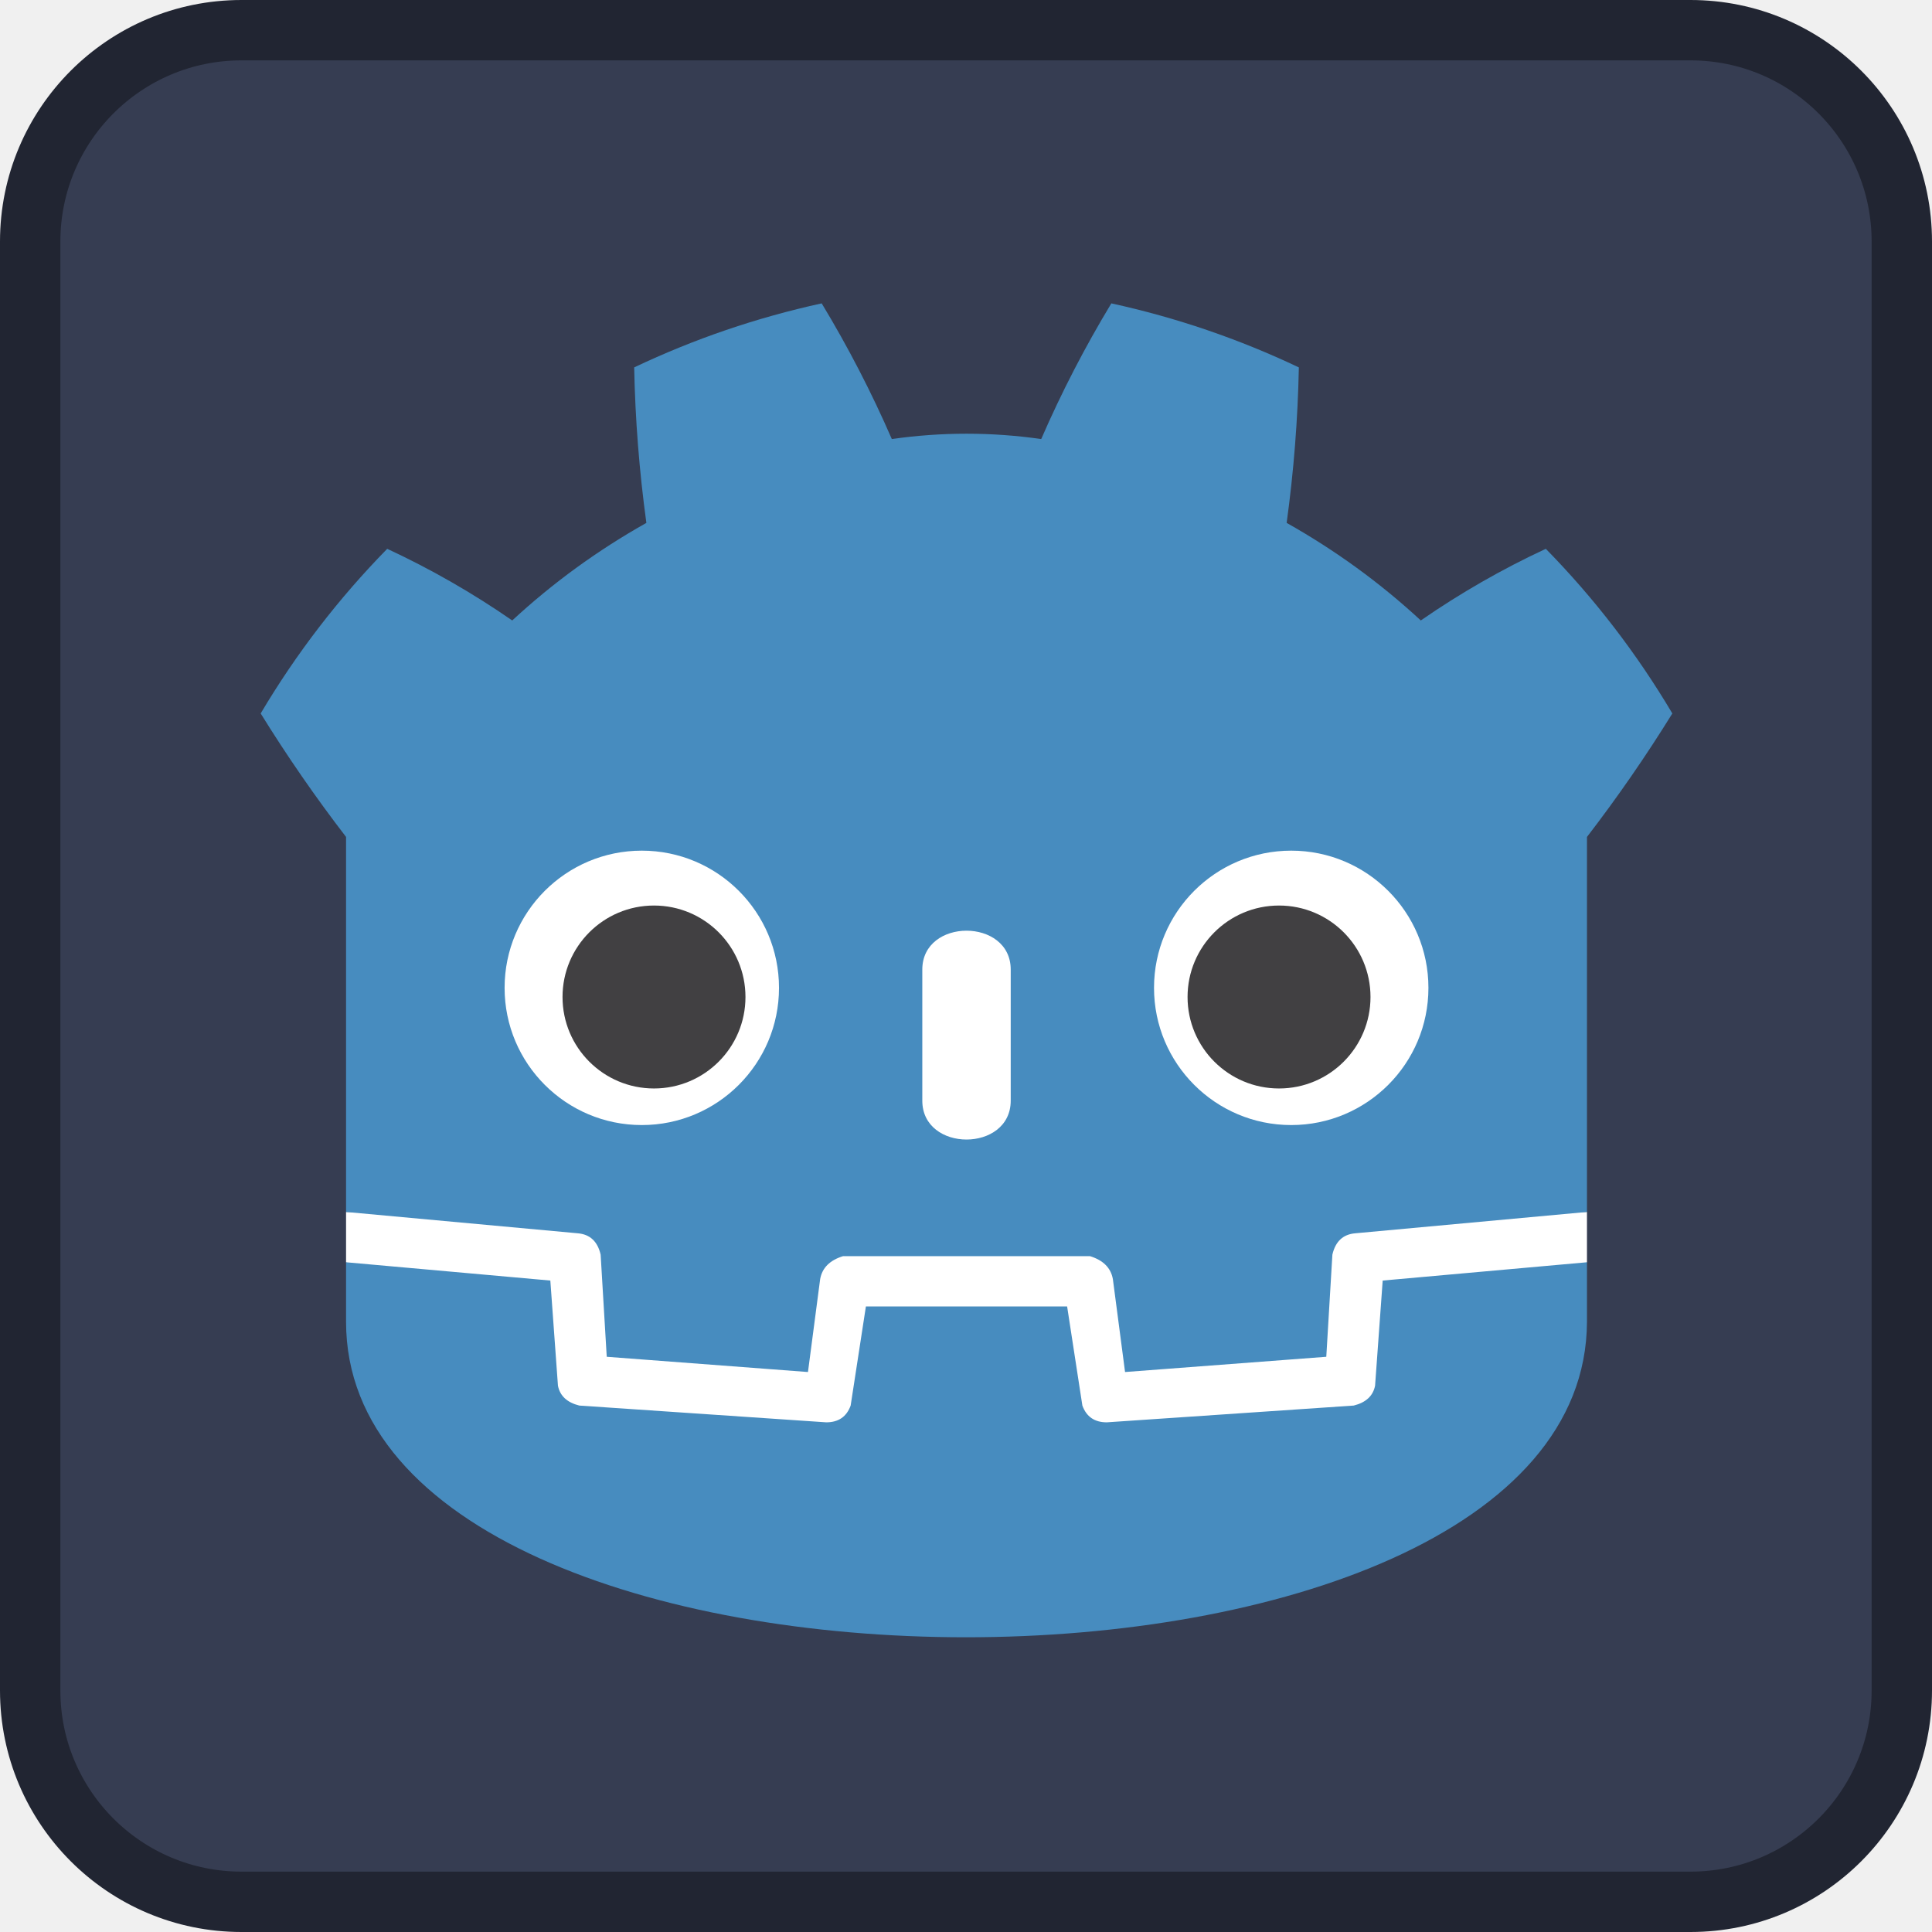
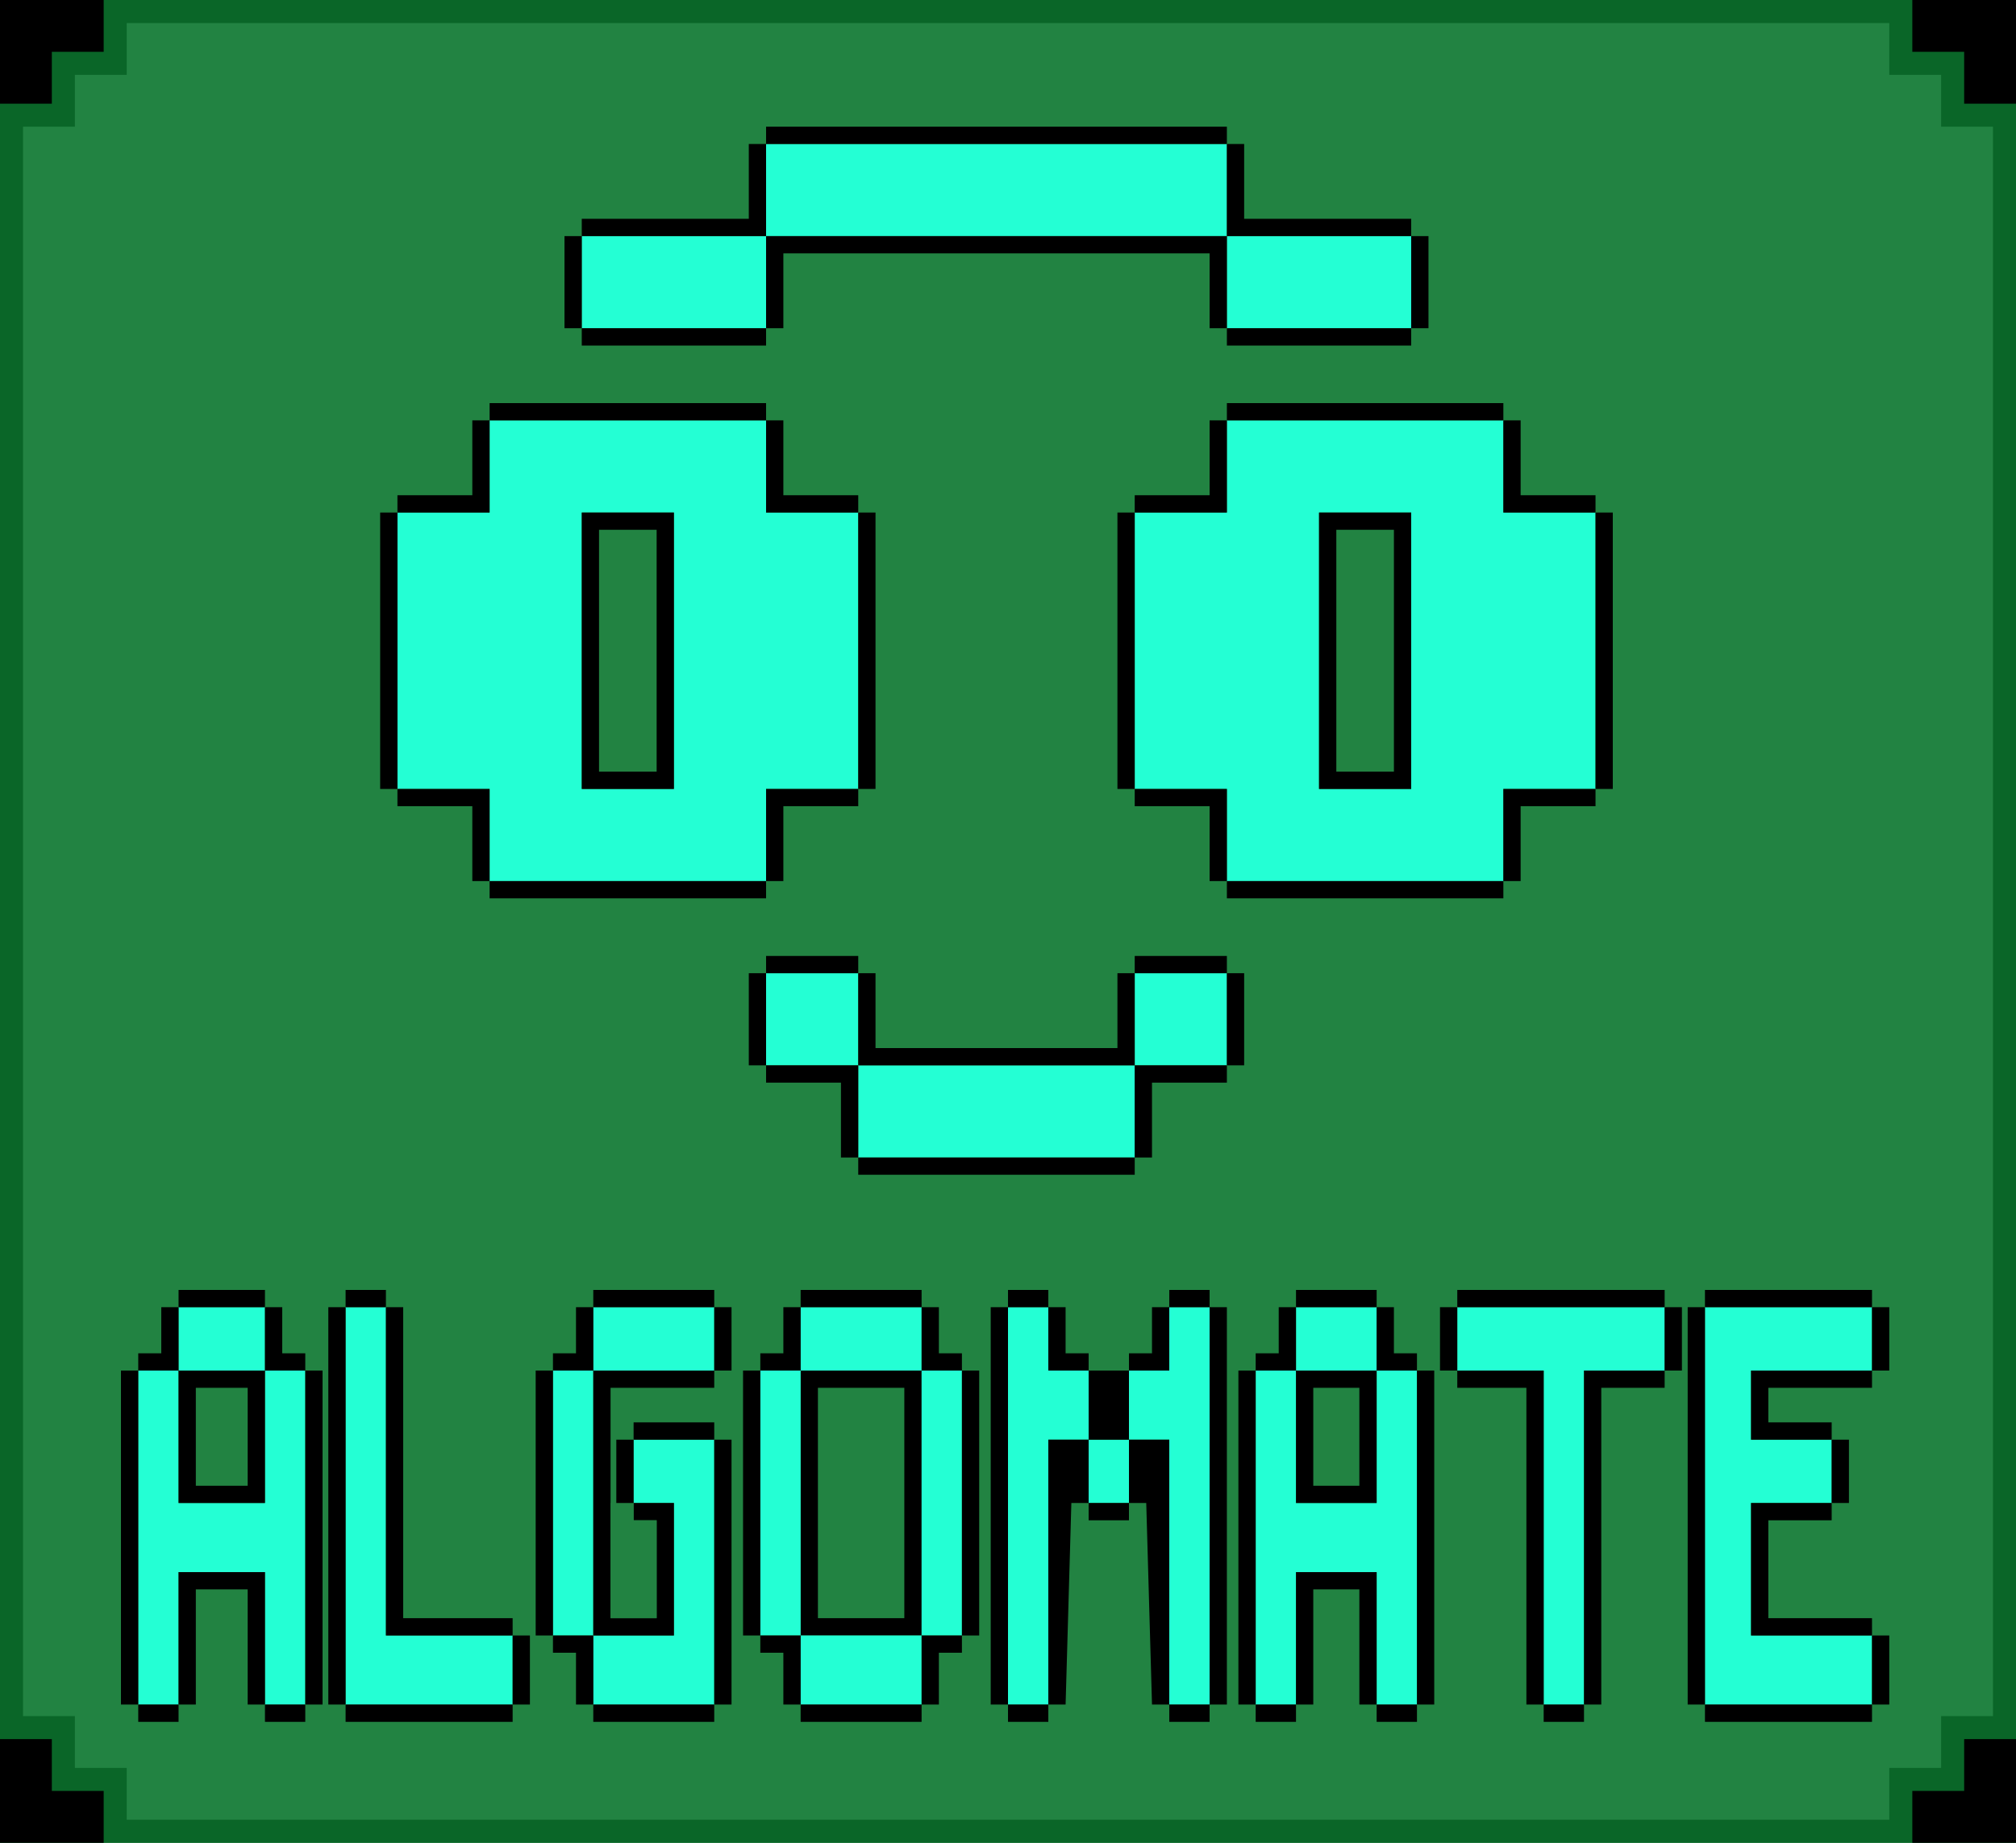
- <svg xmlns="http://www.w3.org/2000/svg" width="128" height="128">
-   <rect width="124" height="124" x="2" y="2" fill="#363d52" stroke="#212532" stroke-width="4" rx="14" />
-   <g fill="#fff" transform="translate(12.322 12.322)scale(.101)">
-     <path d="M105 673v33q407 354 814 0v-33z" />
-     <path fill="#478cbf" d="m105 673 152 14q12 1 15 14l4 67 132 10 8-61q2-11 15-15h162q13 4 15 15l8 61 132-10 4-67q3-13 15-14l152-14V427q30-39 56-81-35-59-83-108-43 20-82 47-40-37-88-64 7-51 8-102-59-28-123-42-26 43-46 89-49-7-98 0-20-46-46-89-64 14-123 42 1 51 8 102-48 27-88 64-39-27-82-47-48 49-83 108 26 42 56 81zm0 33v39c0 276 813 276 814 0v-39l-134 12-5 69q-2 10-14 13l-162 11q-12 0-16-11l-10-65H446l-10 65q-4 11-16 11l-162-11q-12-3-14-13l-5-69z" />
-     <path d="M483 600c0 34 58 34 58 0v-86c0-34-58-34-58 0z" />
-     <circle cx="725" cy="526" r="90" />
-     <circle cx="299" cy="526" r="90" />
-   </g>
-   <g fill="#414042" transform="translate(12.322 12.322)scale(.101)">
-     <circle cx="307" cy="532" r="60" />
-     <circle cx="717" cy="532" r="60" />
-   </g>
+ <svg xmlns="http://www.w3.org/2000/svg" version="1.1" width="350" height="320">
+   <path d="M0 0 C115.5 0 231 0 350 0 C350 105.6 350 211.2 350 320 C234.5 320 119 320 0 320 C0 214.4 0 108.8 0 0 Z " fill="#228342" transform="translate(0,0)" />
+   <path d="M0 0 C115.5 0 231 0 350 0 C350 105.6 350 211.2 350 320 C234.5 320 119 320 0 320 C0 214.4 0 108.8 0 0 Z M22 4 C22 6.97 22 9.94 22 13 C19.03 13 16.06 13 13 13 C13 15.97 13 18.94 13 22 C10.03 22 7.06 22 4 22 C4 113.08 4 204.16 4 298 C6.97 298 9.94 298 13 298 C13 300.97 13 303.94 13 307 C15.97 307 18.94 307 22 307 C22 309.97 22 312.94 22 316 C122.98 316 223.96 316 328 316 C328 313.03 328 310.06 328 307 C330.97 307 333.94 307 337 307 C337 304.03 337 301.06 337 298 C339.97 298 342.94 298 346 298 C346 206.92 346 115.84 346 22 C343.03 22 340.06 22 337 22 C337 19.03 337 16.06 337 13 C334.03 13 331.06 13 328 13 C328 10.03 328 7.06 328 4 C227.02 4 126.04 4 22 4 Z " fill="#0A6628" transform="translate(0,0)" />
+   <path d="M0 0 C15.84 0 31.68 0 48 0 C48 5.28 48 10.56 48 16 C53.28 16 58.56 16 64 16 C64 31.84 64 47.68 64 64 C58.72 64 53.44 64 48 64 C48 69.28 48 74.56 48 80 C32.16 80 16.32 80 0 80 C0 74.72 0 69.44 0 64 C-5.28 64 -10.56 64 -16 64 C-16 48.16 -16 32.32 -16 16 C-10.72 16 -5.44 16 0 16 C0 10.72 0 5.44 0 0 Z " fill="#24FFD4" transform="translate(213,73)" />
+   <path d="M0 0 C15.84 0 31.68 0 48 0 C48 5.28 48 10.56 48 16 C53.28 16 58.56 16 64 16 C64 31.84 64 47.68 64 64 C58.72 64 53.44 64 48 64 C48 69.28 48 74.56 48 80 C32.16 80 16.32 80 0 80 C0 74.72 0 69.44 0 64 C-5.28 64 -10.56 64 -16 64 C-16 48.16 -16 32.32 -16 16 C-10.72 16 -5.44 16 0 16 C0 10.72 0 5.44 0 0 Z " fill="#24FFD4" transform="translate(85,73)" />
+   <path d="M0 0 C26.4 0 52.8 0 80 0 C80 5.28 80 10.56 80 16 C53.6 16 27.2 16 0 16 C0 10.72 0 5.44 0 0 Z " fill="#24FFD4" transform="translate(133,25)" />
+   <path d="M0 0 C9.57 0 19.14 0 29 0 C29 3.63 29 7.26 29 11 C22.07 11 15.14 11 8 11 C8 14.96 8 18.92 8 23 C12.62 23 17.24 23 22 23 C22 26.63 22 30.26 22 34 C17.38 34 12.76 34 8 34 C8 41.59 8 49.18 8 57 C14.93 57 21.86 57 29 57 C29 60.96 29 64.92 29 69 C19.43 69 9.86 69 0 69 C0 46.23 0 23.46 0 0 Z " fill="#24FFD4" transform="translate(296,227)" />
+   <path d="M0 0 C2.31 0 4.62 0 7 0 C7 7.59 7 15.18 7 23 C11.95 23 16.9 23 22 23 C22 15.41 22 7.82 22 0 C24.31 0 26.62 0 29 0 C29 19.14 29 38.28 29 58 C26.69 58 24.38 58 22 58 C22 50.41 22 42.82 22 35 C17.05 35 12.1 35 7 35 C7 42.59 7 50.18 7 58 C4.69 58 2.38 58 0 58 C0 38.86 0 19.72 0 0 Z " fill="#24FFD4" transform="translate(24,238)" />
+   <path d="M0 0 C2.31 0 4.62 0 7 0 C7 7.59 7 15.18 7 23 C11.62 23 16.24 23 21 23 C21 15.41 21 7.82 21 0 C23.31 0 25.62 0 28 0 C28 19.14 28 38.28 28 58 C25.69 58 23.38 58 21 58 C21 50.41 21 42.82 21 35 C16.38 35 11.76 35 7 35 C7 42.59 7 50.18 7 58 C4.69 58 2.38 58 0 58 C0 38.86 0 19.72 0 0 Z " fill="#24FFD4" transform="translate(218,238)" />
+   <path d="M0 0 C11.88 0 23.76 0 36 0 C36 3.63 36 7.26 36 11 C31.38 11 26.76 11 22 11 C22 30.14 22 49.28 22 69 C19.69 69 17.38 69 15 69 C15 49.86 15 30.72 15 11 C10.05 11 5.1 11 0 11 C0 7.37 0 3.74 0 0 Z " fill="#24FFD4" transform="translate(253,227)" />
+   <path d="M0 0 C15.84 0 31.68 0 48 0 C48 5.28 48 10.56 48 16 C32.16 16 16.32 16 0 16 C0 10.72 0 5.44 0 0 Z " fill="#24FFD4" transform="translate(149,185)" />
+   <path d="M0 0 C5.28 0 10.56 0 16 0 C16 15.84 16 31.68 16 48 C10.72 48 5.44 48 0 48 C0 32.16 0 16.32 0 0 Z " fill="#228342" transform="translate(229,89)" />
+   <path d="M0 0 C5.28 0 10.56 0 16 0 C16 15.84 16 31.68 16 48 C10.72 48 5.44 48 0 48 C0 32.16 0 16.32 0 0 Z " fill="#228342" transform="translate(101,89)" />
+   <path d="M0 0 C2.31 0 4.62 0 7 0 C7 18.81 7 37.62 7 57 C14.26 57 21.52 57 29 57 C29 60.96 29 64.92 29 69 C19.43 69 9.86 69 0 69 C0 46.23 0 23.46 0 0 Z " fill="#24FFD4" transform="translate(60,227)" />
+   <path d="M0 0 C4.62 0 9.24 0 14 0 C14 15.18 14 30.36 14 46 C7.07 46 0.14 46 -7 46 C-7 42.04 -7 38.08 -7 34 C-2.38 34 2.24 34 7 34 C7 26.41 7 18.82 7 11 C4.69 11 2.38 11 0 11 C0 7.37 0 3.74 0 0 Z " fill="#24FFD4" transform="translate(110,250)" />
+   <path d="M0 0 C2.31 0 4.62 0 7 0 C7 22.77 7 45.54 7 69 C4.69 69 2.38 69 0 69 C0 53.82 0 38.64 0 23 C-2.31 23 -4.62 23 -7 23 C-7 19.04 -7 15.08 -7 11 C-4.69 11 -2.38 11 0 11 C0 7.37 0 3.74 0 0 Z " fill="#24FFD4" transform="translate(203,227)" />
+   <path d="M0 0 C2.31 0 4.62 0 7 0 C7 3.63 7 7.26 7 11 C9.31 11 11.62 11 14 11 C14 14.96 14 18.92 14 23 C11.69 23 9.38 23 7 23 C7 38.18 7 53.36 7 69 C4.69 69 2.38 69 0 69 C0 46.23 0 23.46 0 0 Z " fill="#24FFD4" transform="translate(175,227)" />
+   <path d="M0 0 C10.56 0 21.12 0 32 0 C32 5.28 32 10.56 32 16 C21.44 16 10.88 16 0 16 C0 10.72 0 5.44 0 0 Z " fill="#24FFD4" transform="translate(213,41)" />
+   <path d="M0 0 C10.56 0 21.12 0 32 0 C32 5.28 32 10.56 32 16 C21.44 16 10.88 16 0 16 C0 10.72 0 5.44 0 0 Z " fill="#24FFD4" transform="translate(101,41)" />
+   <path d="M0 0 C6.93 0 13.86 0 21 0 C21 15.18 21 30.36 21 46 C14.07 46 7.14 46 0 46 C0 30.82 0 15.64 0 0 Z M3 3 C3 16.2 3 29.4 3 43 C7.95 43 12.9 43 18 43 C18 29.8 18 16.6 18 3 C13.05 3 8.1 3 3 3 Z " fill="#000000" transform="translate(139,238)" />
+   <path d="M0 0 C5.28 0 10.56 0 16 0 C16 15.84 16 31.68 16 48 C10.72 48 5.44 48 0 48 C0 32.16 0 16.32 0 0 Z M3 3 C3 16.86 3 30.72 3 45 C6.3 45 9.6 45 13 45 C13 31.14 13 17.28 13 3 C9.7 3 6.4 3 3 3 Z " fill="#000000" transform="translate(229,89)" />
+   <path d="M0 0 C5.28 0 10.56 0 16 0 C16 15.84 16 31.68 16 48 C10.72 48 5.44 48 0 48 C0 32.16 0 16.32 0 0 Z M3 3 C3 16.86 3 30.72 3 45 C6.3 45 9.6 45 13 45 C13 31.14 13 17.28 13 3 C9.7 3 6.4 3 3 3 Z " fill="#000000" transform="translate(101,89)" />
+   <path d="M0 0 C4.95 0 9.9 0 15 0 C15 7.59 15 15.18 15 23 C10.05 23 5.1 23 0 23 C0 15.41 0 7.82 0 0 Z " fill="#000000" transform="translate(31,238)" />
+   <path d="M0 0 C4.62 0 9.24 0 14 0 C14 7.59 14 15.18 14 23 C9.38 23 4.76 23 0 23 C0 15.41 0 7.82 0 0 Z " fill="#000000" transform="translate(225,238)" />
+   <path d="M0 0 C2.31 0 4.62 0 7 0 C7 15.18 7 30.36 7 46 C4.69 46 2.38 46 0 46 C0 30.82 0 15.64 0 0 Z " fill="#24FFD4" transform="translate(160,238)" />
+   <path d="M0 0 C2.31 0 4.62 0 7 0 C7 15.18 7 30.36 7 46 C4.69 46 2.38 46 0 46 C0 30.82 0 15.64 0 0 Z " fill="#24FFD4" transform="translate(132,238)" />
+   <path d="M0 0 C2.31 0 4.62 0 7 0 C7 15.18 7 30.36 7 46 C4.69 46 2.38 46 0 46 C0 30.82 0 15.64 0 0 Z " fill="#24FFD4" transform="translate(96,238)" />
+   <path d="M0 0 C26.4 0 52.8 0 80 0 C80 5.28 80 10.56 80 16 C79.01 16 78.02 16 77 16 C77 11.71 77 7.42 77 3 C52.58 3 28.16 3 3 3 C3 7.29 3 11.58 3 16 C2.01 16 1.02 16 0 16 C0 10.72 0 5.44 0 0 Z " fill="#000000" transform="translate(133,41)" />
+   <path d="M0 0 C6.93 0 13.86 0 21 0 C21 0.99 21 1.98 21 3 C15.06 3 9.12 3 3 3 C3 16.2 3 29.4 3 43 C5.64 43 8.28 43 11 43 C11 37.39 11 31.78 11 26 C9.68 26 8.36 26 7 26 C7 25.01 7 24.02 7 23 C9.31 23 11.62 23 14 23 C14 30.59 14 38.18 14 46 C9.38 46 4.76 46 0 46 C0 30.82 0 15.64 0 0 Z " fill="#000000" transform="translate(103,238)" />
+   <path d="M0 0 C5.28 0 10.56 0 16 0 C16 5.28 16 10.56 16 16 C10.72 16 5.44 16 0 16 C0 10.72 0 5.44 0 0 Z " fill="#24FFD4" transform="translate(197,169)" />
+   <path d="M0 0 C5.28 0 10.56 0 16 0 C16 5.28 16 10.56 16 16 C10.72 16 5.44 16 0 16 C0 10.72 0 5.44 0 0 Z " fill="#24FFD4" transform="translate(133,169)" />
+   <path d="M0 0 C6.93 0 13.86 0 21 0 C21 3.96 21 7.92 21 12 C14.07 12 7.14 12 0 12 C0 8.04 0 4.08 0 0 Z " fill="#24FFD4" transform="translate(139,284)" />
+   <path d="M0 0 C2.97 0 5.94 0 9 0 C9 5.94 9 11.88 9 18 C3.06 18 -2.88 18 -9 18 C-9 15.03 -9 12.06 -9 9 C-6.03 9 -3.06 9 0 9 C0 6.03 0 3.06 0 0 Z " fill="#000000" transform="translate(341,302)" />
+   <path d="M0 0 C2.97 0 5.94 0 9 0 C9 2.97 9 5.94 9 9 C11.97 9 14.94 9 18 9 C18 11.97 18 14.94 18 18 C12.06 18 6.12 18 0 18 C0 12.06 0 6.12 0 0 Z " fill="#000000" transform="translate(0,302)" />
+   <path d="M0 0 C5.94 0 11.88 0 18 0 C18 5.94 18 11.88 18 18 C15.03 18 12.06 18 9 18 C9 15.03 9 12.06 9 9 C6.03 9 3.06 9 0 9 C0 6.03 0 3.06 0 0 Z " fill="#000000" transform="translate(332,0)" />
+   <path d="M0 0 C5.94 0 11.88 0 18 0 C18 2.97 18 5.94 18 9 C15.03 9 12.06 9 9 9 C9 11.97 9 14.94 9 18 C6.03 18 3.06 18 0 18 C0 12.06 0 6.12 0 0 Z " fill="#000000" transform="translate(0,0)" />
+   <path d="M0 0 C26.4 0 52.8 0 80 0 C80 0.99 80 1.98 80 3 C53.6 3 27.2 3 0 3 C0 2.01 0 1.02 0 0 Z " fill="#000000" transform="translate(133,22)" />
+   <path d="M0 0 C6.93 0 13.86 0 21 0 C21 3.63 21 7.26 21 11 C14.07 11 7.14 11 0 11 C0 7.37 0 3.74 0 0 Z " fill="#24FFD4" transform="translate(139,227)" />
+   <path d="M0 0 C6.93 0 13.86 0 21 0 C21 3.63 21 7.26 21 11 C14.07 11 7.14 11 0 11 C0 7.37 0 3.74 0 0 Z " fill="#24FFD4" transform="translate(103,227)" />
+   <path d="M0 0 C0.99 0 1.98 0 3 0 C3 17.82 3 35.64 3 54 C9.27 54 15.54 54 22 54 C22 54.99 22 55.98 22 57 C14.74 57 7.48 57 0 57 C0 38.19 0 19.38 0 0 Z " fill="#000000" transform="translate(67,227)" />
+   <path d="M0 0 C0.99 0 1.98 0 3 0 C3 4.29 3 8.58 3 13 C16.86 13 30.72 13 45 13 C45 8.71 45 4.42 45 0 C45.99 0 46.98 0 48 0 C48 5.28 48 10.56 48 16 C32.16 16 16.32 16 0 16 C0 10.72 0 5.44 0 0 Z " fill="#000000" transform="translate(149,169)" />
+   <path d="M0 0 C4.95 0 9.9 0 15 0 C15 19.14 15 38.28 15 58 C14.01 58 13.02 58 12 58 C12 39.85 12 21.7 12 3 C8.04 3 4.08 3 0 3 C0 2.01 0 1.02 0 0 Z " fill="#000000" transform="translate(253,238)" />
+   <path d="M0 0 C4.62 0 9.24 0 14 0 C14 0.99 14 1.98 14 3 C10.37 3 6.74 3 3 3 C3 21.15 3 39.3 3 58 C2.01 58 1.02 58 0 58 C0 38.86 0 19.72 0 0 Z " fill="#000000" transform="translate(275,238)" />
+   <path d="M0 0 C0.99 0 1.98 0 3 0 C3 22.77 3 45.54 3 69 C2.01 69 1.02 69 0 69 C0 46.23 0 23.46 0 0 Z " fill="#000000" transform="translate(293,227)" />
+   <path d="M0 0 C0.99 0 1.98 0 3 0 C3 22.77 3 45.54 3 69 C2.01 69 1.02 69 0 69 C0 46.23 0 23.46 0 0 Z " fill="#000000" transform="translate(210,227)" />
+   <path d="M0 0 C0.99 0 1.98 0 3 0 C3 22.77 3 45.54 3 69 C2.01 69 1.02 69 0 69 C0 46.23 0 23.46 0 0 Z " fill="#000000" transform="translate(172,227)" />
+   <path d="M0 0 C0.99 0 1.98 0 3 0 C3 22.77 3 45.54 3 69 C2.01 69 1.02 69 0 69 C0 46.23 0 23.46 0 0 Z " fill="#000000" transform="translate(57,227)" />
+   <path d="M0 0 C2.31 0 4.62 0 7 0 C7 15.18 7 30.36 7 46 C6.01 46 5.02 46 4 46 C3.505 28.675 3.505 28.675 3 11 C2.01 11 1.02 11 0 11 C0 7.37 0 3.74 0 0 Z " fill="#000000" transform="translate(196,250)" />
+   <path d="M0 0 C2.31 0 4.62 0 7 0 C7 3.63 7 7.26 7 11 C6.01 11 5.02 11 4 11 C3.67 22.55 3.34 34.1 3 46 C2.01 46 1.02 46 0 46 C0 30.82 0 15.64 0 0 Z " fill="#000000" transform="translate(182,250)" />
+   <path d="M0 0 C0.99 0 1.98 0 3 0 C3 19.14 3 38.28 3 58 C2.01 58 1.02 58 0 58 C0 38.86 0 19.72 0 0 Z " fill="#000000" transform="translate(246,238)" />
+   <path d="M0 0 C0.99 0 1.98 0 3 0 C3 19.14 3 38.28 3 58 C2.01 58 1.02 58 0 58 C0 38.86 0 19.72 0 0 Z " fill="#000000" transform="translate(215,238)" />
+   <path d="M0 0 C0.99 0 1.98 0 3 0 C3 19.14 3 38.28 3 58 C2.01 58 1.02 58 0 58 C0 38.86 0 19.72 0 0 Z " fill="#000000" transform="translate(53,238)" />
+   <path d="M0 0 C0.99 0 1.98 0 3 0 C3 19.14 3 38.28 3 58 C2.01 58 1.02 58 0 58 C0 38.86 0 19.72 0 0 Z " fill="#000000" transform="translate(21,238)" />
+   <path d="M0 0 C4.95 0 9.9 0 15 0 C15 7.59 15 15.18 15 23 C14.01 23 13.02 23 12 23 C12 16.4 12 9.8 12 3 C9.03 3 6.06 3 3 3 C3 9.6 3 16.2 3 23 C2.01 23 1.02 23 0 23 C0 15.41 0 7.82 0 0 Z " fill="#000000" transform="translate(31,273)" />
+   <path d="M0 0 C4.95 0 9.9 0 15 0 C15 3.63 15 7.26 15 11 C10.05 11 5.1 11 0 11 C0 7.37 0 3.74 0 0 Z " fill="#24FFD4" transform="translate(31,227)" />
+   <path d="M0 0 C4.62 0 9.24 0 14 0 C14 7.59 14 15.18 14 23 C13.01 23 12.02 23 11 23 C11 16.4 11 9.8 11 3 C8.36 3 5.72 3 3 3 C3 9.6 3 16.2 3 23 C2.01 23 1.02 23 0 23 C0 15.41 0 7.82 0 0 Z " fill="#000000" transform="translate(225,273)" />
+   <path d="M0 0 C4.62 0 9.24 0 14 0 C14 0.99 14 1.98 14 3 C10.37 3 6.74 3 3 3 C3 8.61 3 14.22 3 20 C8.94 20 14.88 20 21 20 C21 20.99 21 21.98 21 23 C14.07 23 7.14 23 0 23 C0 15.41 0 7.82 0 0 Z " fill="#000000" transform="translate(304,261)" />
+   <path d="M0 0 C4.62 0 9.24 0 14 0 C14 3.63 14 7.26 14 11 C9.38 11 4.76 11 0 11 C0 7.37 0 3.74 0 0 Z " fill="#24FFD4" transform="translate(225,227)" />
+   <path d="M0 0 C2.97 0 5.94 0 9 0 C9 5.61 9 11.22 9 17 C6.03 17 3.06 17 0 17 C0 11.39 0 5.78 0 0 Z " fill="#228342" transform="translate(34,241)" />
+   <path d="M0 0 C1.32 0 2.64 0 4 0 C4 0.99 4 1.98 4 3 C5.32 3 6.64 3 8 3 C8 8.61 8 14.22 8 20 C5.36 20 2.72 20 0 20 C0 13.4 0 6.8 0 0 Z " fill="#228342" transform="translate(106,261)" />
+   <path d="M0 0 C15.84 0 31.68 0 48 0 C48 0.99 48 1.98 48 3 C32.16 3 16.32 3 0 3 C0 2.01 0 1.02 0 0 Z " fill="#000000" transform="translate(149,201)" />
+   <path d="M0 0 C15.84 0 31.68 0 48 0 C48 0.99 48 1.98 48 3 C32.16 3 16.32 3 0 3 C0 2.01 0 1.02 0 0 Z " fill="#000000" transform="translate(213,153)" />
+   <path d="M0 0 C15.84 0 31.68 0 48 0 C48 0.99 48 1.98 48 3 C32.16 3 16.32 3 0 3 C0 2.01 0 1.02 0 0 Z " fill="#000000" transform="translate(85,153)" />
+   <path d="M0 0 C0.99 0 1.98 0 3 0 C3 15.84 3 31.68 3 48 C2.01 48 1.02 48 0 48 C0 32.16 0 16.32 0 0 Z " fill="#000000" transform="translate(277,89)" />
+   <path d="M0 0 C0.99 0 1.98 0 3 0 C3 15.84 3 31.68 3 48 C2.01 48 1.02 48 0 48 C0 32.16 0 16.32 0 0 Z " fill="#000000" transform="translate(194,89)" />
+   <path d="M0 0 C0.99 0 1.98 0 3 0 C3 15.84 3 31.68 3 48 C2.01 48 1.02 48 0 48 C0 32.16 0 16.32 0 0 Z " fill="#000000" transform="translate(149,89)" />
+   <path d="M0 0 C0.99 0 1.98 0 3 0 C3 15.84 3 31.68 3 48 C2.01 48 1.02 48 0 48 C0 32.16 0 16.32 0 0 Z " fill="#000000" transform="translate(66,89)" />
+   <path d="M0 0 C15.84 0 31.68 0 48 0 C48 0.99 48 1.98 48 3 C32.16 3 16.32 3 0 3 C0 2.01 0 1.02 0 0 Z " fill="#000000" transform="translate(213,70)" />
+   <path d="M0 0 C15.84 0 31.68 0 48 0 C48 0.99 48 1.98 48 3 C32.16 3 16.32 3 0 3 C0 2.01 0 1.02 0 0 Z " fill="#000000" transform="translate(85,70)" />
+   <path d="M0 0 C0.99 0 1.98 0 3 0 C3 15.18 3 30.36 3 46 C2.01 46 1.02 46 0 46 C0 30.82 0 15.64 0 0 Z " fill="#000000" transform="translate(124,250)" />
+   <path d="M0 0 C0.99 0 1.98 0 3 0 C3 15.18 3 30.36 3 46 C2.01 46 1.02 46 0 46 C0 30.82 0 15.64 0 0 Z " fill="#000000" transform="translate(167,238)" />
+   <path d="M0 0 C0.99 0 1.98 0 3 0 C3 15.18 3 30.36 3 46 C2.01 46 1.02 46 0 46 C0 30.82 0 15.64 0 0 Z " fill="#000000" transform="translate(129,238)" />
+   <path d="M0 0 C0.99 0 1.98 0 3 0 C3 15.18 3 30.36 3 46 C2.01 46 1.02 46 0 46 C0 30.82 0 15.64 0 0 Z " fill="#000000" transform="translate(93,238)" />
+   <path d="M0 0 C2.64 0 5.28 0 8 0 C8 5.61 8 11.22 8 17 C5.36 17 2.72 17 0 17 C0 11.39 0 5.78 0 0 Z " fill="#228342" transform="translate(228,241)" />
+   <path d="M0 0 C0.99 0 1.98 0 3 0 C3 5.28 3 10.56 3 16 C-7.56 16 -18.12 16 -29 16 C-29 15.01 -29 14.02 -29 13 C-19.43 13 -9.86 13 0 13 C0 8.71 0 4.42 0 0 Z " fill="#000000" transform="translate(130,25)" />
+   <path d="M0 0 C0.99 0 1.98 0 3 0 C3 4.29 3 8.58 3 13 C12.57 13 22.14 13 32 13 C32 13.99 32 14.98 32 16 C21.44 16 10.88 16 0 16 C0 10.72 0 5.44 0 0 Z " fill="#000000" transform="translate(213,25)" />
+   <path d="M0 0 C6.93 0 13.86 0 21 0 C21 0.99 21 1.98 21 3 C15.06 3 9.12 3 3 3 C3 4.98 3 6.96 3 9 C6.63 9 10.26 9 14 9 C14 9.99 14 10.98 14 12 C9.38 12 4.76 12 0 12 C0 8.04 0 4.08 0 0 Z " fill="#000000" transform="translate(304,238)" />
+   <path d="M0 0 C11.88 0 23.76 0 36 0 C36 0.99 36 1.98 36 3 C24.12 3 12.24 3 0 3 C0 2.01 0 1.02 0 0 Z " fill="#000000" transform="translate(253,224)" />
+   <path d="M0 0 C10.56 0 21.12 0 32 0 C32 0.99 32 1.98 32 3 C21.44 3 10.88 3 0 3 C0 2.01 0 1.02 0 0 Z " fill="#000000" transform="translate(213,57)" />
+   <path d="M0 0 C10.56 0 21.12 0 32 0 C32 0.99 32 1.98 32 3 C21.44 3 10.88 3 0 3 C0 2.01 0 1.02 0 0 Z " fill="#000000" transform="translate(101,57)" />
+   <path d="M0 0 C9.57 0 19.14 0 29 0 C29 0.99 29 1.98 29 3 C19.43 3 9.86 3 0 3 C0 2.01 0 1.02 0 0 Z " fill="#000000" transform="translate(296,296)" />
+   <path d="M0 0 C9.57 0 19.14 0 29 0 C29 0.99 29 1.98 29 3 C19.43 3 9.86 3 0 3 C0 2.01 0 1.02 0 0 Z " fill="#000000" transform="translate(60,296)" />
+   <path d="M0 0 C9.57 0 19.14 0 29 0 C29 0.99 29 1.98 29 3 C19.43 3 9.86 3 0 3 C0 2.01 0 1.02 0 0 Z " fill="#000000" transform="translate(296,224)" />
+   <path d="M0 0 C5.28 0 10.56 0 16 0 C16 0.99 16 1.98 16 3 C11.71 3 7.42 3 3 3 C3 7.29 3 11.58 3 16 C2.01 16 1.02 16 0 16 C0 10.72 0 5.44 0 0 Z " fill="#000000" transform="translate(197,185)" />
+   <path d="M0 0 C5.28 0 10.56 0 16 0 C16 5.28 16 10.56 16 16 C15.01 16 14.02 16 13 16 C13 11.71 13 7.42 13 3 C8.71 3 4.42 3 0 3 C0 2.01 0 1.02 0 0 Z " fill="#000000" transform="translate(133,185)" />
+   <path d="M0 0 C5.28 0 10.56 0 16 0 C16 0.99 16 1.98 16 3 C11.71 3 7.42 3 3 3 C3 7.29 3 11.58 3 16 C2.01 16 1.02 16 0 16 C0 10.72 0 5.44 0 0 Z " fill="#000000" transform="translate(261,137)" />
+   <path d="M0 0 C5.28 0 10.56 0 16 0 C16 5.28 16 10.56 16 16 C15.01 16 14.02 16 13 16 C13 11.71 13 7.42 13 3 C8.71 3 4.42 3 0 3 C0 2.01 0 1.02 0 0 Z " fill="#000000" transform="translate(197,137)" />
+   <path d="M0 0 C5.28 0 10.56 0 16 0 C16 0.99 16 1.98 16 3 C11.71 3 7.42 3 3 3 C3 7.29 3 11.58 3 16 C2.01 16 1.02 16 0 16 C0 10.72 0 5.44 0 0 Z " fill="#000000" transform="translate(133,137)" />
+   <path d="M0 0 C5.28 0 10.56 0 16 0 C16 5.28 16 10.56 16 16 C15.01 16 14.02 16 13 16 C13 11.71 13 7.42 13 3 C8.71 3 4.42 3 0 3 C0 2.01 0 1.02 0 0 Z " fill="#000000" transform="translate(69,137)" />
+   <path d="M0 0 C0.99 0 1.98 0 3 0 C3 4.29 3 8.58 3 13 C7.29 13 11.58 13 16 13 C16 13.99 16 14.98 16 16 C10.72 16 5.44 16 0 16 C0 10.72 0 5.44 0 0 Z " fill="#000000" transform="translate(261,73)" />
+   <path d="M0 0 C0.99 0 1.98 0 3 0 C3 5.28 3 10.56 3 16 C-2.28 16 -7.56 16 -13 16 C-13 15.01 -13 14.02 -13 13 C-8.71 13 -4.42 13 0 13 C0 8.71 0 4.42 0 0 Z " fill="#000000" transform="translate(210,73)" />
+   <path d="M0 0 C0.99 0 1.98 0 3 0 C3 4.29 3 8.58 3 13 C7.29 13 11.58 13 16 13 C16 13.99 16 14.98 16 16 C10.72 16 5.44 16 0 16 C0 10.72 0 5.44 0 0 Z " fill="#000000" transform="translate(133,73)" />
+   <path d="M0 0 C0.99 0 1.98 0 3 0 C3 5.28 3 10.56 3 16 C-2.28 16 -7.56 16 -13 16 C-13 15.01 -13 14.02 -13 13 C-8.71 13 -4.42 13 0 13 C0 8.71 0 4.42 0 0 Z " fill="#000000" transform="translate(82,73)" />
+   <path d="M0 0 C2.31 0 4.62 0 7 0 C7 3.63 7 7.26 7 11 C4.69 11 2.38 11 0 11 C0 7.37 0 3.74 0 0 Z " fill="#24FFD4" transform="translate(189,250)" />
+   <path d="M0 0 C2.31 0 4.62 0 7 0 C7 3.96 7 7.92 7 12 C4.69 12 2.38 12 0 12 C0 8.04 0 4.08 0 0 Z " fill="#000000" transform="translate(189,238)" />
+   <path d="M0 0 C6.93 0 13.86 0 21 0 C21 0.99 21 1.98 21 3 C14.07 3 7.14 3 0 3 C0 2.01 0 1.02 0 0 Z " fill="#000000" transform="translate(139,296)" />
+   <path d="M0 0 C6.93 0 13.86 0 21 0 C21 0.99 21 1.98 21 3 C14.07 3 7.14 3 0 3 C0 2.01 0 1.02 0 0 Z " fill="#000000" transform="translate(103,296)" />
+   <path d="M0 0 C6.93 0 13.86 0 21 0 C21 0.99 21 1.98 21 3 C14.07 3 7.14 3 0 3 C0 2.01 0 1.02 0 0 Z " fill="#000000" transform="translate(139,224)" />
+   <path d="M0 0 C6.93 0 13.86 0 21 0 C21 0.99 21 1.98 21 3 C14.07 3 7.14 3 0 3 C0 2.01 0 1.02 0 0 Z " fill="#000000" transform="translate(103,224)" />
+   <path d="M0 0 C2.31 0 4.62 0 7 0 C7 0.99 7 1.98 7 3 C5.68 3 4.36 3 3 3 C3 5.97 3 8.94 3 12 C2.01 12 1.02 12 0 12 C0 8.04 0 4.08 0 0 Z " fill="#000000" transform="translate(160,284)" />
+   <path d="M0 0 C2.31 0 4.62 0 7 0 C7 3.96 7 7.92 7 12 C6.01 12 5.02 12 4 12 C4 9.03 4 6.06 4 3 C2.68 3 1.36 3 0 3 C0 2.01 0 1.02 0 0 Z " fill="#000000" transform="translate(132,284)" />
+   <path d="M0 0 C2.31 0 4.62 0 7 0 C7 3.96 7 7.92 7 12 C6.01 12 5.02 12 4 12 C4 9.03 4 6.06 4 3 C2.68 3 1.36 3 0 3 C0 2.01 0 1.02 0 0 Z " fill="#000000" transform="translate(96,284)" />
+   <path d="M0 0 C0.99 0 1.98 0 3 0 C3 5.28 3 10.56 3 16 C2.01 16 1.02 16 0 16 C0 10.72 0 5.44 0 0 Z " fill="#000000" transform="translate(213,169)" />
+   <path d="M0 0 C0.99 0 1.98 0 3 0 C3 5.28 3 10.56 3 16 C2.01 16 1.02 16 0 16 C0 10.72 0 5.44 0 0 Z " fill="#000000" transform="translate(130,169)" />
+   <path d="M0 0 C5.28 0 10.56 0 16 0 C16 0.99 16 1.98 16 3 C10.72 3 5.44 3 0 3 C0 2.01 0 1.02 0 0 Z " fill="#000000" transform="translate(197,166)" />
+   <path d="M0 0 C5.28 0 10.56 0 16 0 C16 0.99 16 1.98 16 3 C10.72 3 5.44 3 0 3 C0 2.01 0 1.02 0 0 Z " fill="#000000" transform="translate(133,166)" />
+   <path d="M0 0 C0.99 0 1.98 0 3 0 C3 5.28 3 10.56 3 16 C2.01 16 1.02 16 0 16 C0 10.72 0 5.44 0 0 Z " fill="#000000" transform="translate(245,41)" />
+   <path d="M0 0 C0.99 0 1.98 0 3 0 C3 5.28 3 10.56 3 16 C2.01 16 1.02 16 0 16 C0 10.72 0 5.44 0 0 Z " fill="#000000" transform="translate(98,41)" />
+   <path d="M0 0 C0.99 0 1.98 0 3 0 C3 2.64 3 5.28 3 8 C4.32 8 5.64 8 7 8 C7 8.99 7 9.98 7 11 C4.69 11 2.38 11 0 11 C0 7.37 0 3.74 0 0 Z " fill="#000000" transform="translate(239,227)" />
+   <path d="M0 0 C0.99 0 1.98 0 3 0 C3 3.63 3 7.26 3 11 C0.69 11 -1.62 11 -4 11 C-4 10.01 -4 9.02 -4 8 C-2.68 8 -1.36 8 0 8 C0 5.36 0 2.72 0 0 Z " fill="#000000" transform="translate(222,227)" />
+   <path d="M0 0 C0.99 0 1.98 0 3 0 C3 3.63 3 7.26 3 11 C0.69 11 -1.62 11 -4 11 C-4 10.01 -4 9.02 -4 8 C-2.68 8 -1.36 8 0 8 C0 5.36 0 2.72 0 0 Z " fill="#000000" transform="translate(200,227)" />
+   <path d="M0 0 C0.99 0 1.98 0 3 0 C3 2.64 3 5.28 3 8 C4.32 8 5.64 8 7 8 C7 8.99 7 9.98 7 11 C4.69 11 2.38 11 0 11 C0 7.37 0 3.74 0 0 Z " fill="#000000" transform="translate(182,227)" />
+   <path d="M0 0 C0.99 0 1.98 0 3 0 C3 2.64 3 5.28 3 8 C4.32 8 5.64 8 7 8 C7 8.99 7 9.98 7 11 C4.69 11 2.38 11 0 11 C0 7.37 0 3.74 0 0 Z " fill="#000000" transform="translate(160,227)" />
+   <path d="M0 0 C0.99 0 1.98 0 3 0 C3 3.63 3 7.26 3 11 C0.69 11 -1.62 11 -4 11 C-4 10.01 -4 9.02 -4 8 C-2.68 8 -1.36 8 0 8 C0 5.36 0 2.72 0 0 Z " fill="#000000" transform="translate(136,227)" />
+   <path d="M0 0 C0.99 0 1.98 0 3 0 C3 3.63 3 7.26 3 11 C0.69 11 -1.62 11 -4 11 C-4 10.01 -4 9.02 -4 8 C-2.68 8 -1.36 8 0 8 C0 5.36 0 2.72 0 0 Z " fill="#000000" transform="translate(100,227)" />
+   <path d="M0 0 C0.99 0 1.98 0 3 0 C3 2.64 3 5.28 3 8 C4.32 8 5.64 8 7 8 C7 8.99 7 9.98 7 11 C4.69 11 2.38 11 0 11 C0 7.37 0 3.74 0 0 Z " fill="#000000" transform="translate(46,227)" />
+   <path d="M0 0 C0.99 0 1.98 0 3 0 C3 3.63 3 7.26 3 11 C0.69 11 -1.62 11 -4 11 C-4 10.01 -4 9.02 -4 8 C-2.68 8 -1.36 8 0 8 C0 5.36 0 2.72 0 0 Z " fill="#000000" transform="translate(28,227)" />
+   <path d="M0 0 C4.95 0 9.9 0 15 0 C15 0.99 15 1.98 15 3 C10.05 3 5.1 3 0 3 C0 2.01 0 1.02 0 0 Z " fill="#000000" transform="translate(31,224)" />
+   <path d="M0 0 C4.62 0 9.24 0 14 0 C14 0.99 14 1.98 14 3 C9.38 3 4.76 3 0 3 C0 2.01 0 1.02 0 0 Z " fill="#000000" transform="translate(110,247)" />
+   <path d="M0 0 C4.62 0 9.24 0 14 0 C14 0.99 14 1.98 14 3 C9.38 3 4.76 3 0 3 C0 2.01 0 1.02 0 0 Z " fill="#000000" transform="translate(225,224)" />
+   <path d="M0 0 C0.99 0 1.98 0 3 0 C3 3.96 3 7.92 3 12 C2.01 12 1.02 12 0 12 C0 8.04 0 4.08 0 0 Z " fill="#000000" transform="translate(325,284)" />
+   <path d="M0 0 C0.99 0 1.98 0 3 0 C3 3.96 3 7.92 3 12 C2.01 12 1.02 12 0 12 C0 8.04 0 4.08 0 0 Z " fill="#000000" transform="translate(89,284)" />
+   <path d="M0 0 C0.99 0 1.98 0 3 0 C3 3.63 3 7.26 3 11 C2.01 11 1.02 11 0 11 C0 7.37 0 3.74 0 0 Z " fill="#000000" transform="translate(318,250)" />
+   <path d="M0 0 C0.99 0 1.98 0 3 0 C3 3.63 3 7.26 3 11 C2.01 11 1.02 11 0 11 C0 7.37 0 3.74 0 0 Z " fill="#000000" transform="translate(107,250)" />
+   <path d="M0 0 C0.99 0 1.98 0 3 0 C3 3.63 3 7.26 3 11 C2.01 11 1.02 11 0 11 C0 7.37 0 3.74 0 0 Z " fill="#000000" transform="translate(325,227)" />
+   <path d="M0 0 C0.99 0 1.98 0 3 0 C3 3.63 3 7.26 3 11 C2.01 11 1.02 11 0 11 C0 7.37 0 3.74 0 0 Z " fill="#000000" transform="translate(289,227)" />
+   <path d="M0 0 C0.99 0 1.98 0 3 0 C3 3.63 3 7.26 3 11 C2.01 11 1.02 11 0 11 C0 7.37 0 3.74 0 0 Z " fill="#000000" transform="translate(250,227)" />
+   <path d="M0 0 C0.99 0 1.98 0 3 0 C3 3.63 3 7.26 3 11 C2.01 11 1.02 11 0 11 C0 7.37 0 3.74 0 0 Z " fill="#000000" transform="translate(124,227)" />
+   <path d="M0 0 C2.31 0 4.62 0 7 0 C7 0.99 7 1.98 7 3 C4.69 3 2.38 3 0 3 C0 2.01 0 1.02 0 0 Z " fill="#000000" transform="translate(268,296)" />
+   <path d="M0 0 C2.31 0 4.62 0 7 0 C7 0.99 7 1.98 7 3 C4.69 3 2.38 3 0 3 C0 2.01 0 1.02 0 0 Z " fill="#000000" transform="translate(239,296)" />
+   <path d="M0 0 C2.31 0 4.62 0 7 0 C7 0.99 7 1.98 7 3 C4.69 3 2.38 3 0 3 C0 2.01 0 1.02 0 0 Z " fill="#000000" transform="translate(218,296)" />
+   <path d="M0 0 C2.31 0 4.62 0 7 0 C7 0.99 7 1.98 7 3 C4.69 3 2.38 3 0 3 C0 2.01 0 1.02 0 0 Z " fill="#000000" transform="translate(203,296)" />
+   <path d="M0 0 C2.31 0 4.62 0 7 0 C7 0.99 7 1.98 7 3 C4.69 3 2.38 3 0 3 C0 2.01 0 1.02 0 0 Z " fill="#000000" transform="translate(175,296)" />
+   <path d="M0 0 C2.31 0 4.62 0 7 0 C7 0.99 7 1.98 7 3 C4.69 3 2.38 3 0 3 C0 2.01 0 1.02 0 0 Z " fill="#000000" transform="translate(46,296)" />
+   <path d="M0 0 C2.31 0 4.62 0 7 0 C7 0.99 7 1.98 7 3 C4.69 3 2.38 3 0 3 C0 2.01 0 1.02 0 0 Z " fill="#000000" transform="translate(24,296)" />
+   <path d="M0 0 C2.31 0 4.62 0 7 0 C7 0.99 7 1.98 7 3 C4.69 3 2.38 3 0 3 C0 2.01 0 1.02 0 0 Z " fill="#000000" transform="translate(189,261)" />
+   <path d="M0 0 C2.31 0 4.62 0 7 0 C7 0.99 7 1.98 7 3 C4.69 3 2.38 3 0 3 C0 2.01 0 1.02 0 0 Z " fill="#000000" transform="translate(203,224)" />
+   <path d="M0 0 C2.31 0 4.62 0 7 0 C7 0.99 7 1.98 7 3 C4.69 3 2.38 3 0 3 C0 2.01 0 1.02 0 0 Z " fill="#000000" transform="translate(175,224)" />
+   <path d="M0 0 C2.31 0 4.62 0 7 0 C7 0.99 7 1.98 7 3 C4.69 3 2.38 3 0 3 C0 2.01 0 1.02 0 0 Z " fill="#000000" transform="translate(60,224)" />
</svg>
